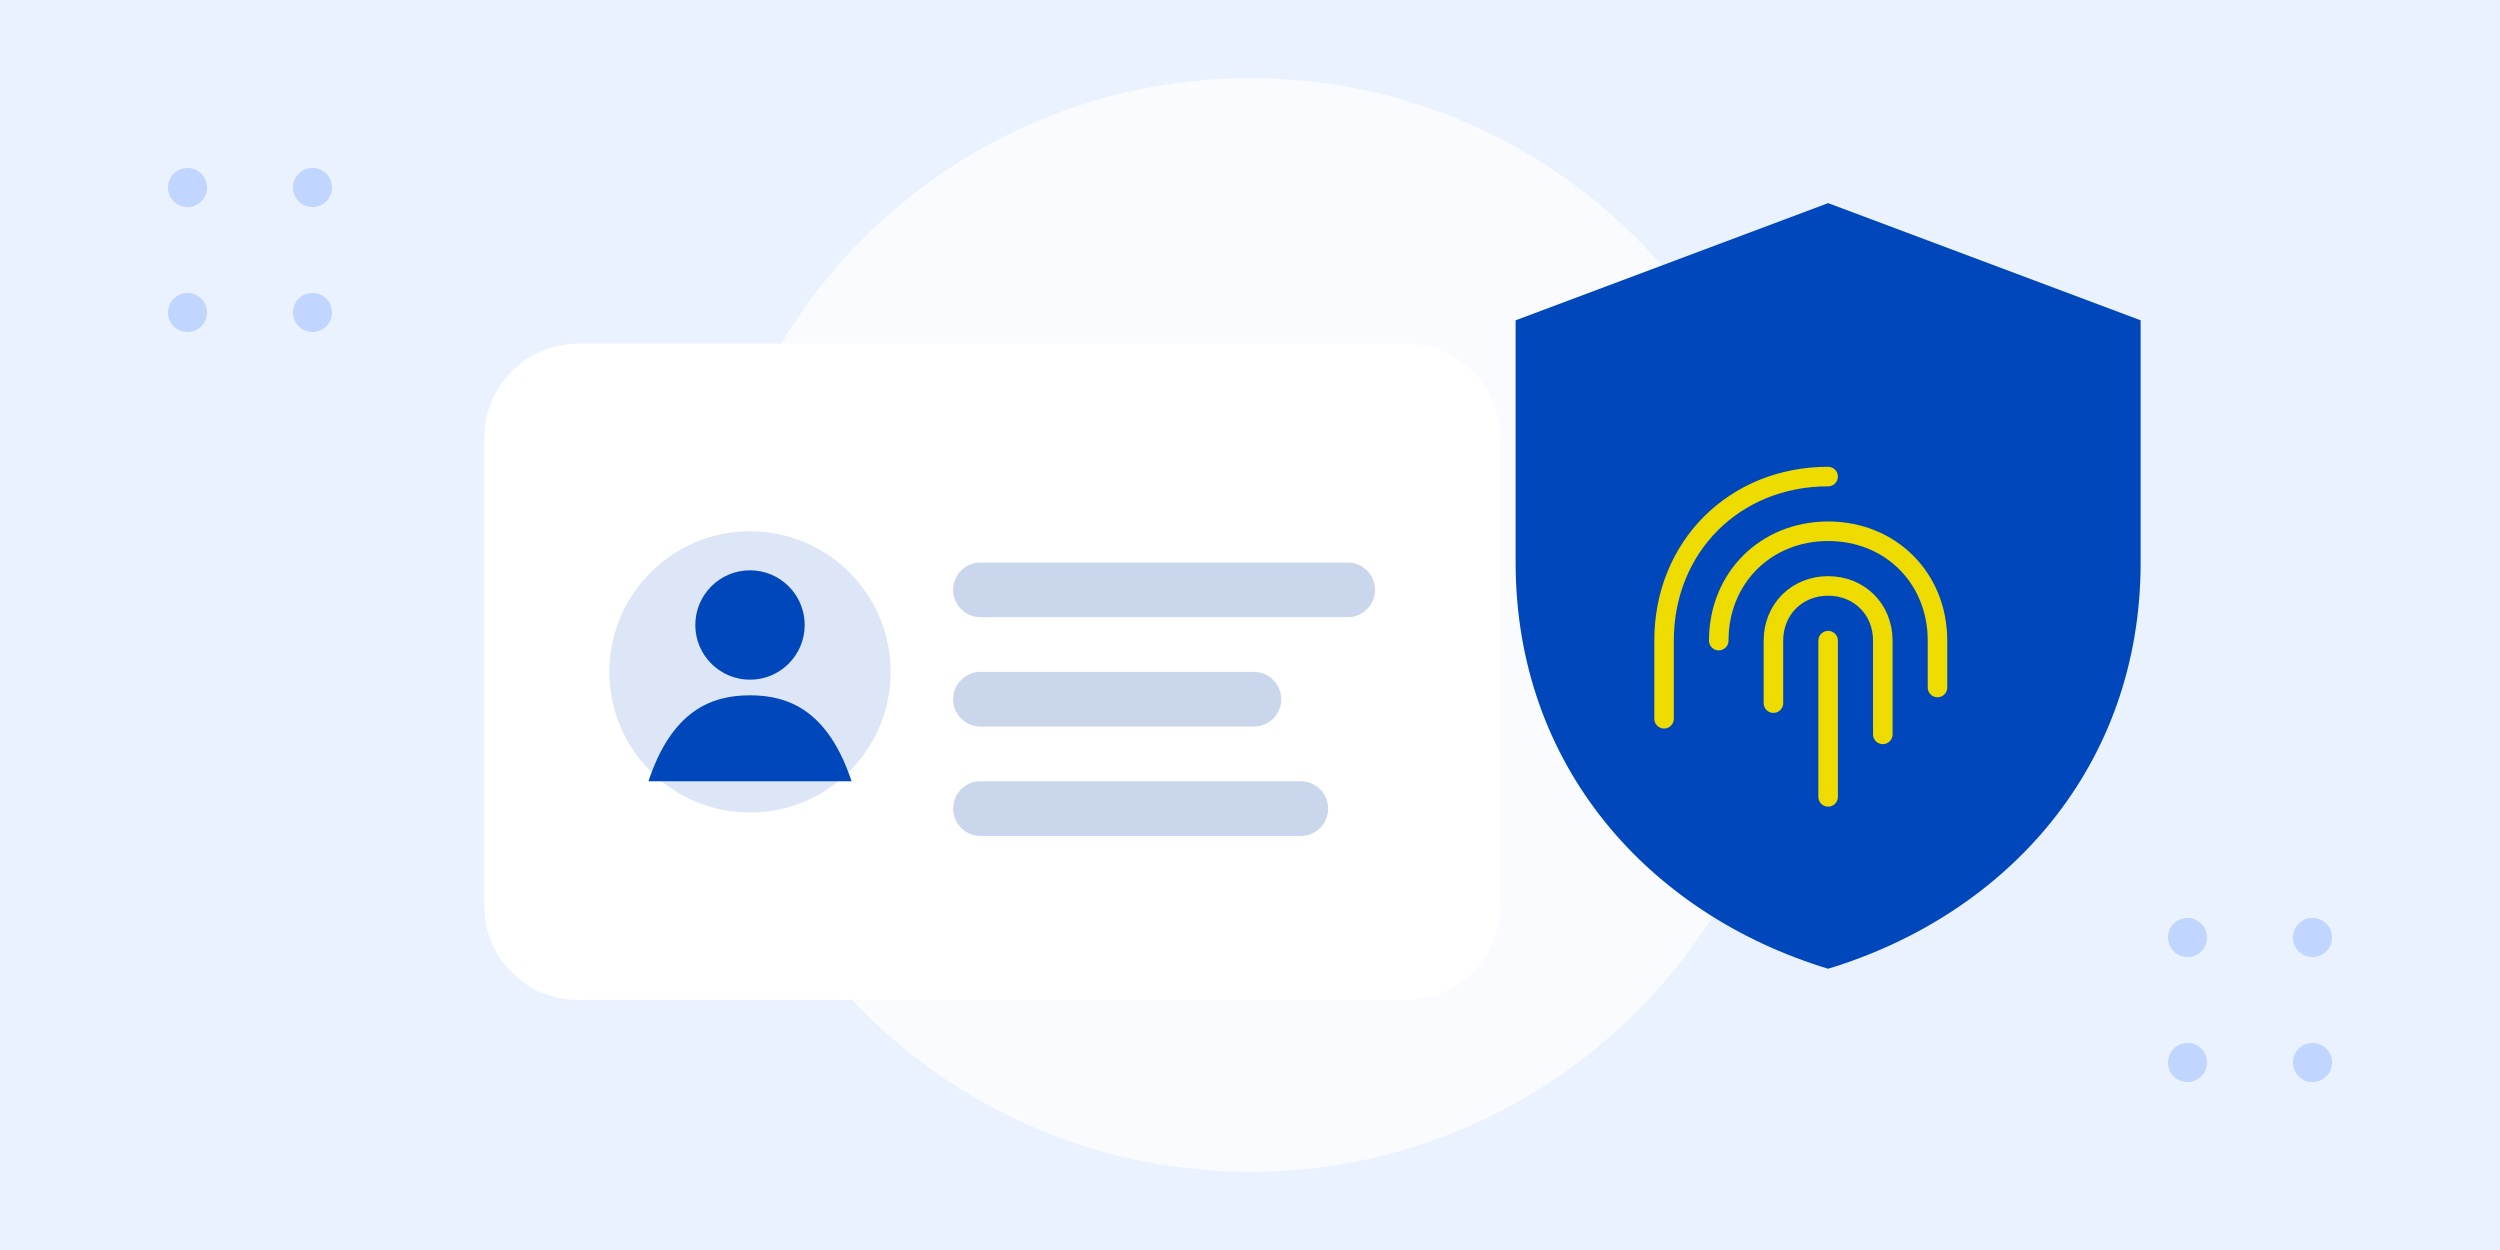
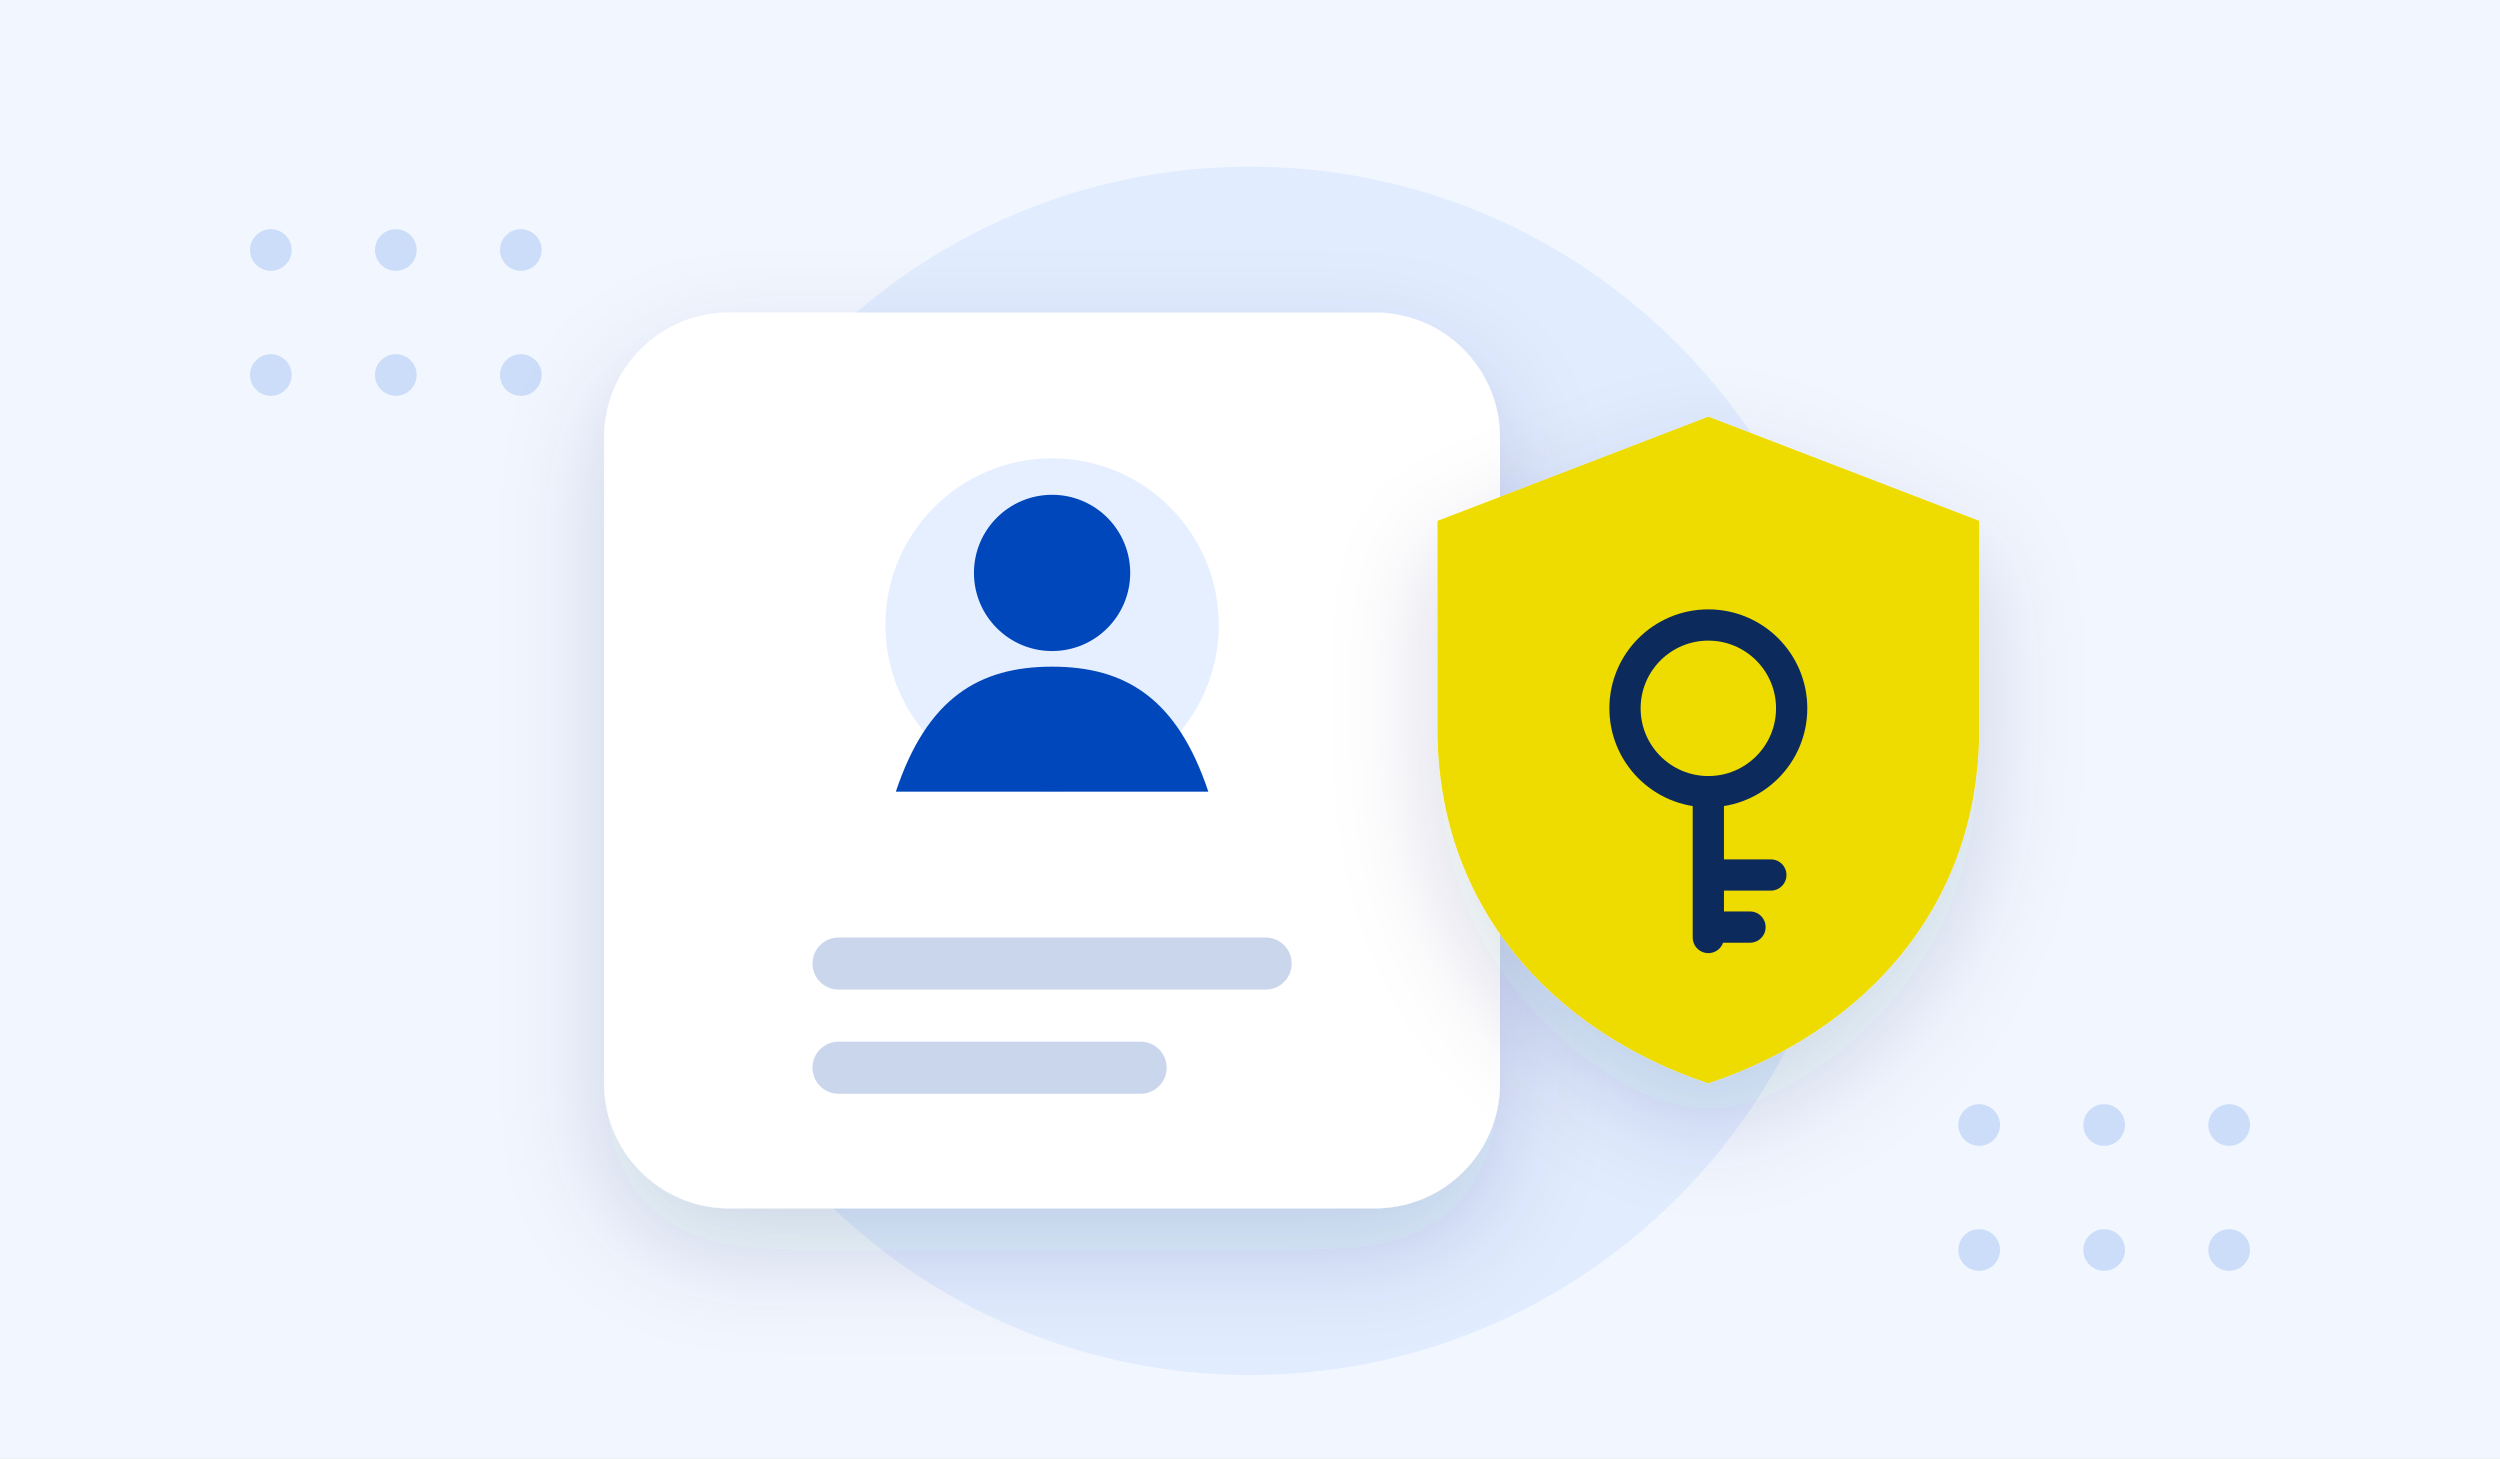
- <svg xmlns="http://www.w3.org/2000/svg" viewBox="0 0 320 160" aria-hidden="true" focusable="false">
-   <rect width="320" height="160" fill="#EAF1FF" />
-   <circle cx="160" cy="80" r="70" fill="#FFFFFF" opacity=".7" />
-   <g fill="#8DB3FF" opacity=".45">
-     <circle cx="24" cy="24" r="2.5" />
-     <circle cx="40" cy="24" r="2.5" />
-     <circle cx="24" cy="40" r="2.5" />
-     <circle cx="40" cy="40" r="2.5" />
-     <circle cx="280" cy="120" r="2.5" />
-     <circle cx="296" cy="120" r="2.5" />
-     <circle cx="280" cy="136" r="2.5" />
-     <circle cx="296" cy="136" r="2.5" />
+ <svg xmlns="http://www.w3.org/2000/svg" viewBox="0 0 240 140" role="img" aria-labelledby="t">
+   <defs>
+     <filter id="s" x="-20%" y="-20%" width="140%" height="150%">
+       <feDropShadow dx="0" dy="4" stdDeviation="5" flood-color="#0B2A5B" flood-opacity=".16" />
+     </filter>
+   </defs>
+   <rect width="240" height="140" fill="#F2F7FF" />
+   <circle cx="120" cy="74" r="58" fill="#E1ECFF" />
+   <g fill="#9DBDF2" opacity=".45">
+     <circle cx="26" cy="24" r="2" />
+     <circle cx="38" cy="24" r="2" />
+     <circle cx="50" cy="24" r="2" />
+     <circle cx="26" cy="36" r="2" />
+     <circle cx="38" cy="36" r="2" />
+     <circle cx="50" cy="36" r="2" />
+     <circle cx="190" cy="108" r="2" />
+     <circle cx="202" cy="108" r="2" />
+     <circle cx="214" cy="108" r="2" />
+     <circle cx="190" cy="120" r="2" />
+     <circle cx="202" cy="120" r="2" />
+     <circle cx="214" cy="120" r="2" />
  </g>
-   <rect x="62" y="44" width="130" height="84" rx="12" fill="#FFFFFF" />
-   <circle cx="96" cy="86" r="18" fill="#DCE6F7" />
-   <circle cx="96" cy="80" r="7" fill="#0047BB" />
-   <path d="M83 100c3-9 8-11 13-11s10 2 13 11" fill="#0047BB" />
-   <rect x="122" y="72" width="54" height="7" rx="3.5" fill="#C9D6EC" />
-   <rect x="122" y="86" width="42" height="7" rx="3.5" fill="#C9D6EC" />
-   <rect x="122" y="100" width="48" height="7" rx="3.5" fill="#C9D6EC" />
-   <path d="M234 26l40 15v31c0 26-17 45-40 52-23-7-40-26-40-52V41z" fill="#0047BB" />
-   <g fill="none" stroke="#EEDC00" stroke-width="2.5" stroke-linecap="round">
-     <path d="M220 82c0-8 6-14 14-14s14 6 14 14v6" />
-     <path d="M227 90v-8c0-4 3-7 7-7s7 3 7 7v12" />
-     <path d="M234 82v20" />
-     <path d="M213 92v-10c0-12 9-21 21-21" />
+   <g filter="url(#s)">
+     <rect x="58" y="30" width="86" height="86" rx="12" fill="#FFFFFF" />
+     <circle cx="101" cy="60" r="16" fill="#E5EFFF" />
+     <circle cx="101" cy="55" r="7.5" fill="#0047BB" />
+     <path d="M86 76c3-9 8-12 15-12s12 3 15 12" fill="#0047BB" />
+     <rect x="78" y="90" width="46" height="5" rx="2.5" fill="#C9D6EC" />
+     <rect x="78" y="100" width="34" height="5" rx="2.5" fill="#C9D6EC" />
+   </g>
+   <g filter="url(#s)">
+     <path d="M164 40l26 10v20c0 17-11 29-26 34-15-5-26-17-26-34V50z" fill="#EEDC00" />
+     <circle cx="164" cy="68" r="8" fill="none" stroke="#0B2A5B" stroke-width="3" />
+     <path d="M164 76v14M164 84h6M164 89h4" stroke="#0B2A5B" stroke-width="3" stroke-linecap="round" />
  </g>
</svg>
